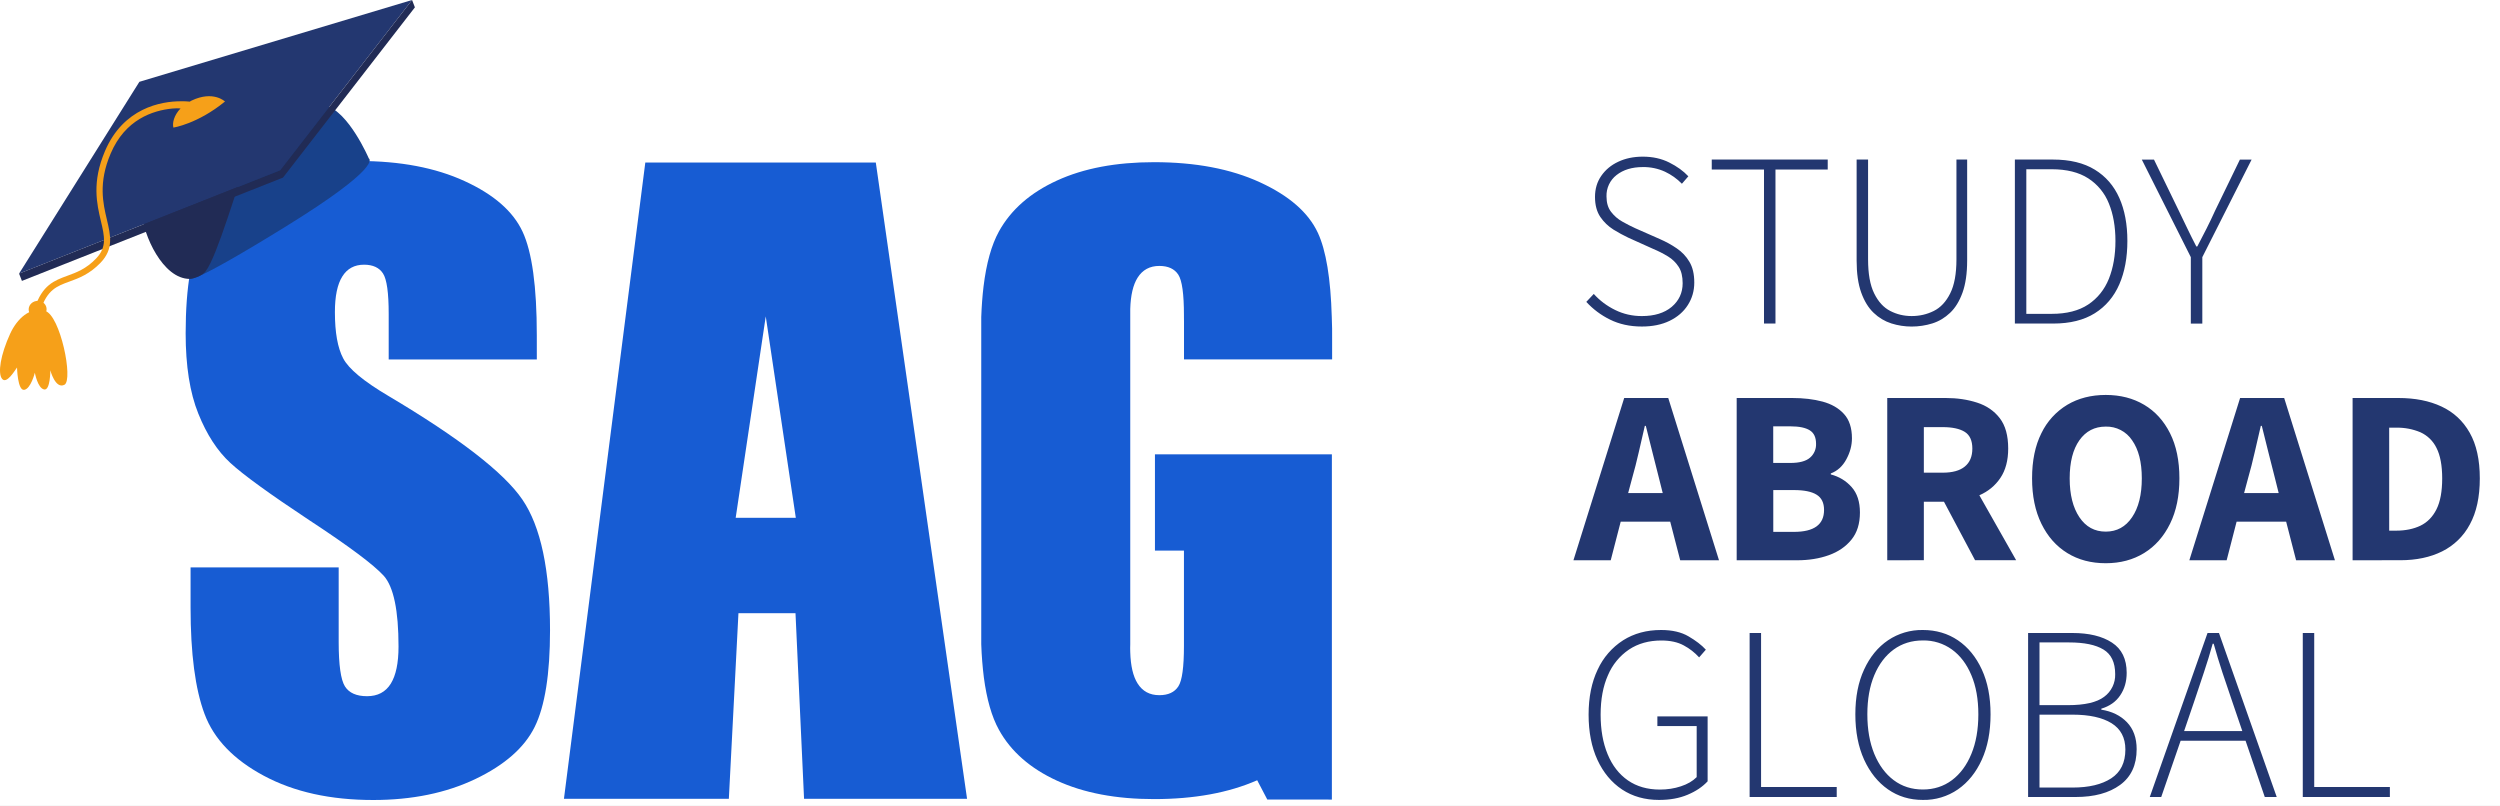
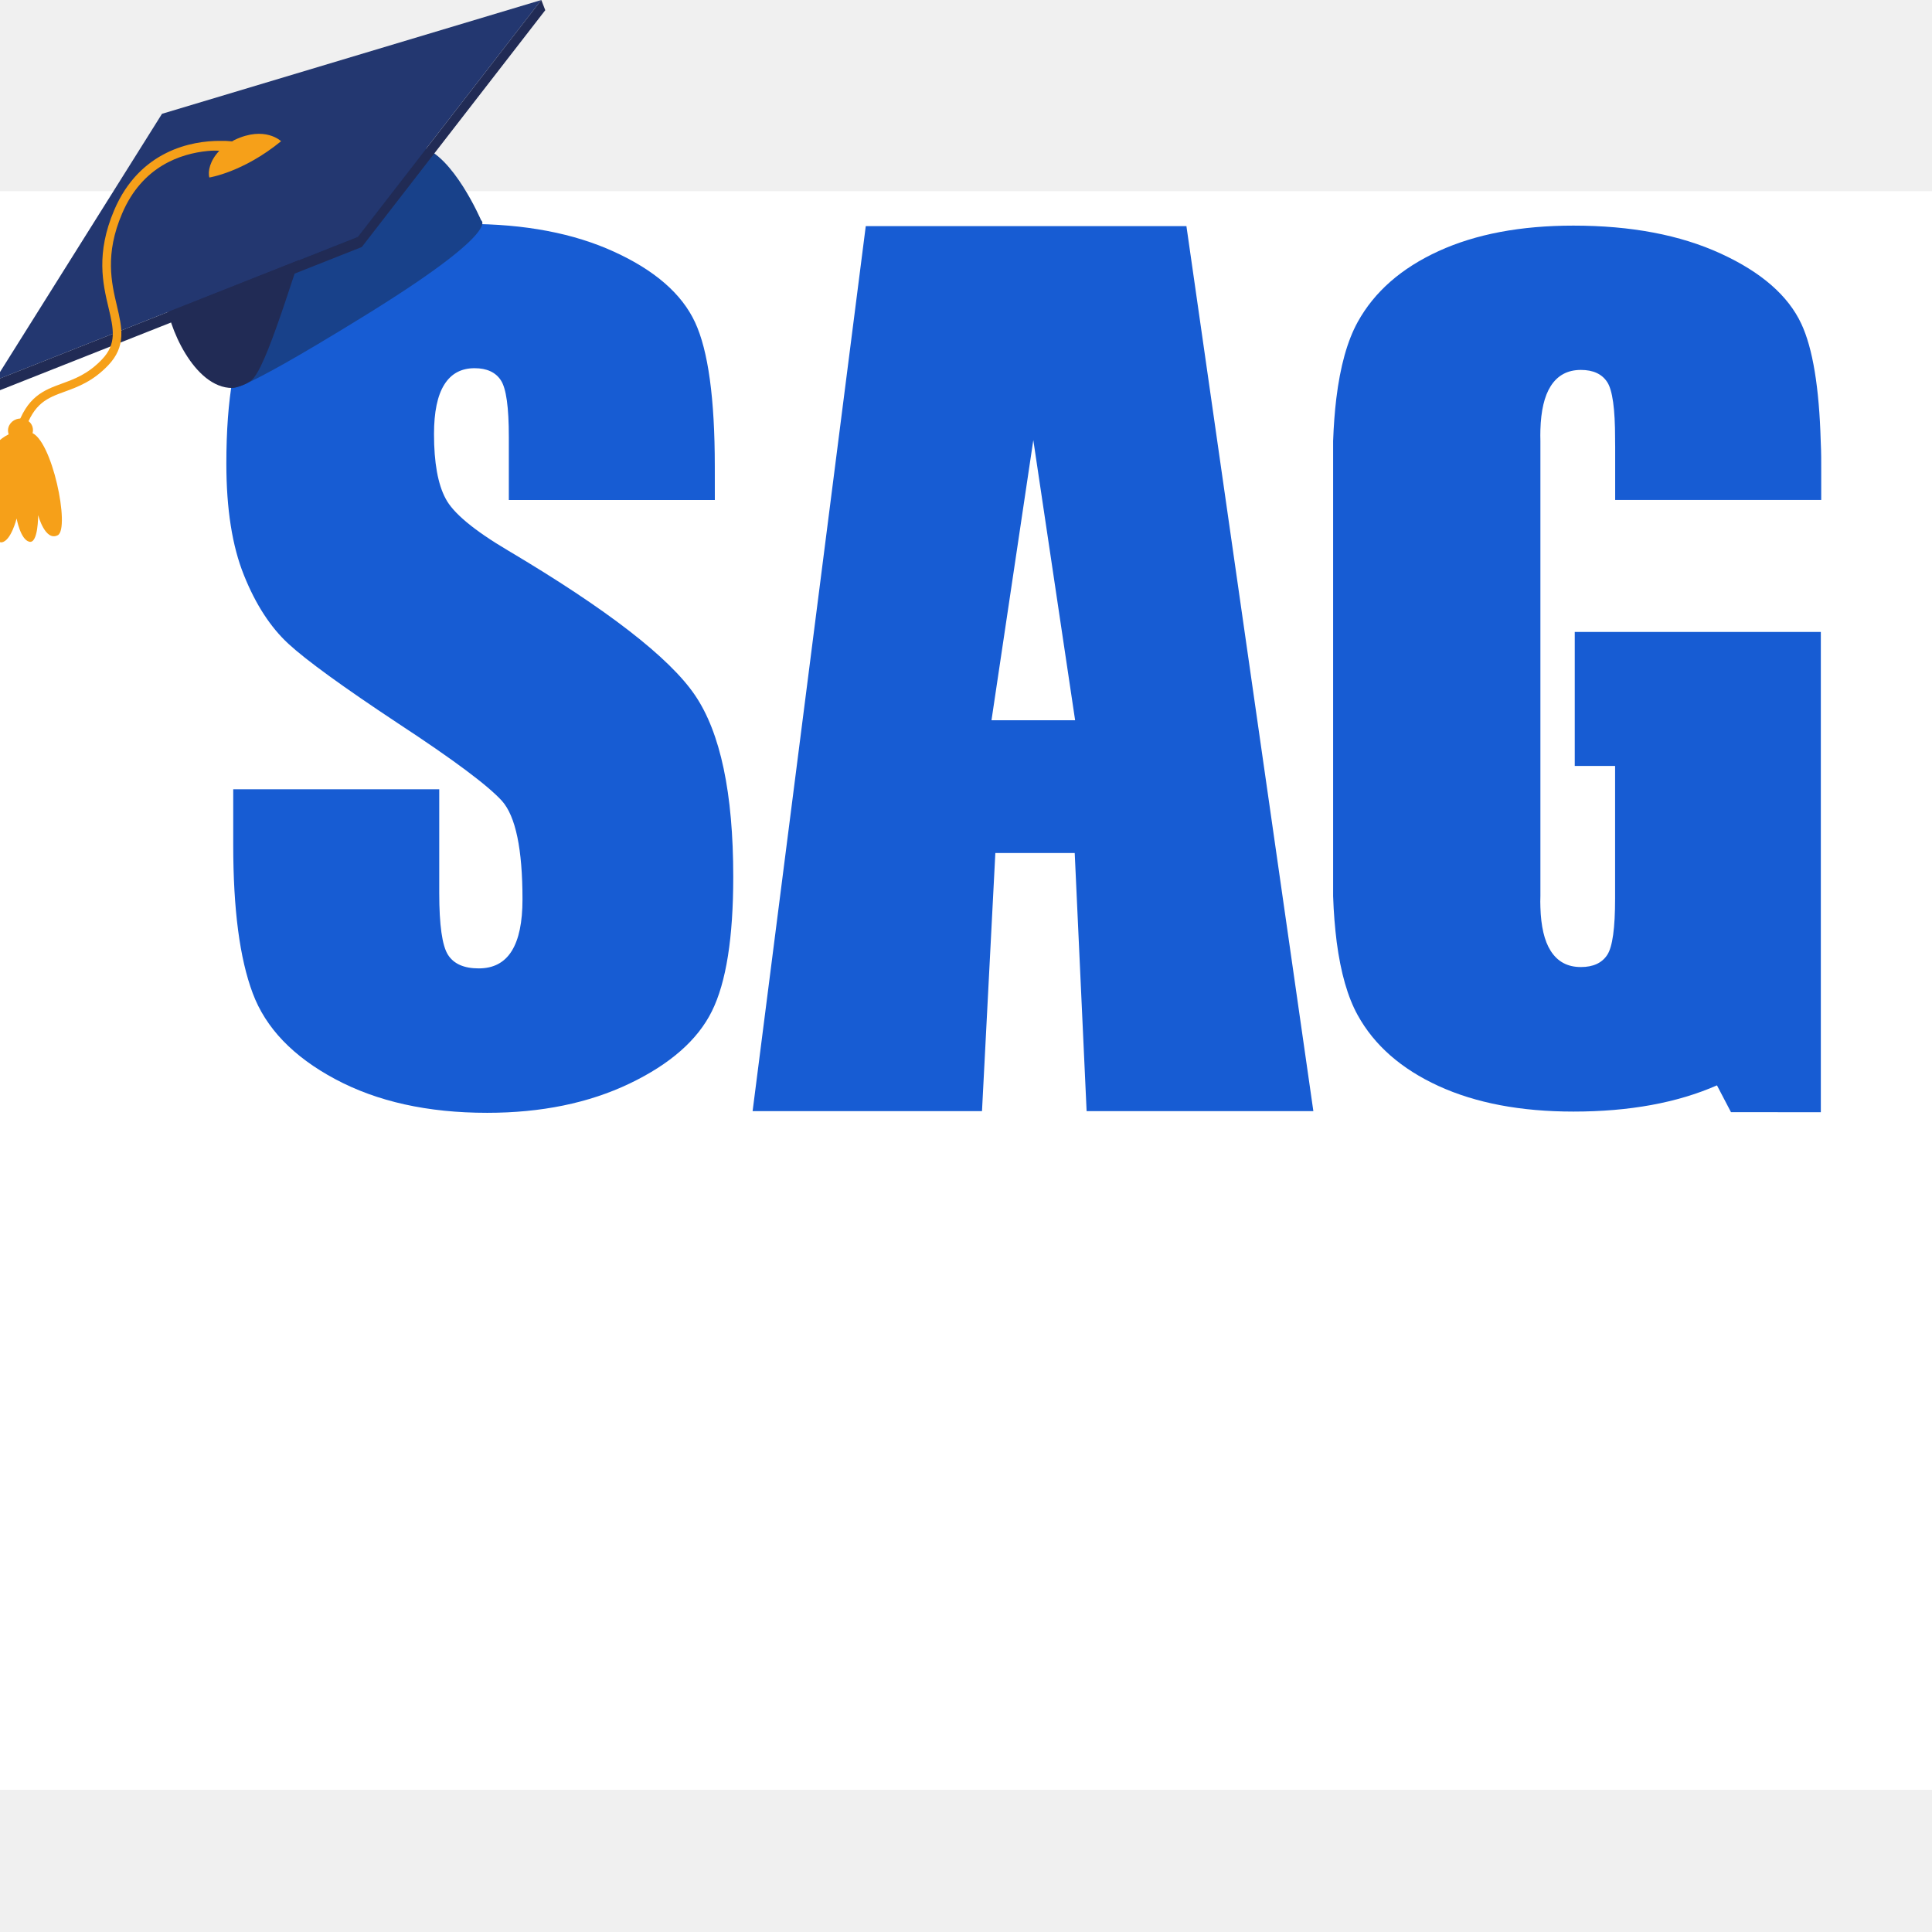
- <svg xmlns="http://www.w3.org/2000/svg" width="180" height="58" viewBox="0 0 180 58" fill="none">
-   <rect width="180" height="58" fill="white" />
-   <g clip-path="url(#clip0_1_3)">
-     <path d="M38.651 25.88H27.986V22.608C27.986 21.078 27.851 20.11 27.576 19.688C27.306 19.271 26.849 19.058 26.212 19.058C25.52 19.058 24.998 19.341 24.646 19.906C24.291 20.471 24.113 21.325 24.113 22.471C24.113 23.944 24.313 25.056 24.71 25.801C25.094 26.546 26.174 27.448 27.956 28.501C33.068 31.536 36.286 34.025 37.613 35.971C38.939 37.915 39.602 41.054 39.602 45.382C39.602 48.528 39.236 50.846 38.497 52.339C37.76 53.829 36.337 55.08 34.231 56.088C32.119 57.096 29.664 57.6 26.865 57.6C23.791 57.6 21.17 57.02 18.995 55.854C16.823 54.691 15.401 53.21 14.729 51.408C14.054 49.608 13.721 47.056 13.721 43.745V40.855H24.385V46.228C24.385 47.884 24.538 48.949 24.835 49.419C25.133 49.892 25.664 50.126 26.429 50.126C27.194 50.126 27.761 49.826 28.136 49.226C28.508 48.627 28.694 47.736 28.694 46.553C28.694 43.954 28.341 42.253 27.63 41.456C26.903 40.657 25.112 39.319 22.255 37.445C19.4 35.555 17.51 34.182 16.582 33.327C15.656 32.474 14.886 31.293 14.279 29.781C13.669 28.273 13.367 26.345 13.367 24.001C13.367 20.617 13.799 18.148 14.663 16.583C15.523 15.019 16.92 13.797 18.848 12.915C20.774 12.033 23.103 11.592 25.83 11.592C28.811 11.592 31.351 12.074 33.451 13.039C35.554 14.002 36.943 15.215 37.625 16.681C38.308 18.144 38.65 20.633 38.65 24.14L38.651 25.88ZM63.056 11.704H46.462L40.604 57.512H52.477L53.168 44.152H57.276L57.892 57.512H69.628L63.058 11.704H63.056ZM52.969 37.282L55.134 22.781L57.298 37.28L52.969 37.282Z" fill="#175CD3" />
-     <path d="M23.423 7.594C20.387 6.838 11.236 13.097 10.525 15.496C10.676 17.995 13.68 20.014 13.68 20.014C13.68 20.014 13.248 20.828 20.466 16.378C27.684 11.932 26.554 11.405 26.554 11.405C26.554 11.405 25.101 8.014 23.423 7.594Z" fill="#18418A" />
-     <path d="M20.776 7.697C16.796 9.032 10.796 13.453 10.222 15.388C10.312 16.871 11.698 20.083 13.667 20.083C13.784 20.081 14.571 19.915 14.83 19.496C16.429 17.375 20.374 0.401 20.776 7.697Z" fill="#212B55" />
-     <path d="M20.171 12.258L29.668 0L10.035 5.891L1.373 19.699L20.171 12.258Z" fill="#233770" />
-     <path d="M29.668 0L20.171 12.258L1.373 19.697L1.579 20.225L20.376 12.787L29.873 0.529L29.668 0Z" fill="#212B55" />
-     <path d="M13.795 7.241C13.745 7.263 13.707 7.292 13.664 7.317C13.453 7.295 13.241 7.286 13.028 7.292C11.597 7.288 8.879 7.772 7.556 10.883C6.606 13.12 6.97 14.677 7.267 15.928C7.522 17.008 7.706 17.793 6.925 18.607C6.201 19.363 5.515 19.613 4.849 19.856C3.917 20.198 3.038 20.516 2.498 22.196L2.921 22.333C3.397 20.857 4.104 20.597 5 20.272C5.681 20.025 6.451 19.741 7.243 18.914C8.192 17.924 7.963 16.952 7.699 15.824C7.418 14.636 7.069 13.158 7.969 11.054C9.013 8.599 11.007 7.952 12.397 7.816C12.643 7.79 12.836 7.794 13 7.807C12.519 8.305 12.397 8.87 12.485 9.187C12.485 9.187 14.229 8.921 16.2 7.308C16.196 7.313 15.368 6.493 13.795 7.241Z" fill="#F6A019" />
-     <path d="M2.799 22.869C3.154 22.815 3.4 22.505 3.348 22.174C3.298 21.841 2.974 21.616 2.619 21.67C2.264 21.724 2.02 22.034 2.07 22.367C2.117 22.698 2.446 22.923 2.799 22.869Z" fill="#F6A019" />
-     <path d="M3.245 22.383C2.146 22.063 1.22 22.966 0.733 24.025C0.038 25.542 -0.176 26.872 0.149 27.275C0.473 27.68 1.058 26.69 1.226 26.46C1.226 26.46 1.264 28.138 1.741 28.069C2.221 27.999 2.509 26.836 2.509 26.836C2.509 26.836 2.707 27.94 3.172 28.04C3.632 28.141 3.623 26.66 3.623 26.66C3.623 26.66 3.983 28.04 4.639 27.704C5.292 27.362 4.343 22.7 3.245 22.383Z" fill="#F6A019" />
-     <path d="M95.895 32.72V57.569L91.244 57.564L90.518 56.178C88.456 57.083 85.982 57.535 83.09 57.535C80.361 57.535 78.035 57.094 76.109 56.212C74.183 55.33 72.785 54.108 71.923 52.544C71.404 51.608 71.044 50.346 70.835 48.757C70.745 48.033 70.679 47.245 70.65 46.384V22.824C70.679 22.037 70.733 21.308 70.814 20.635C71.017 18.961 71.386 17.638 71.923 16.664C72.787 15.1 74.182 13.878 76.109 12.996C78.035 12.114 80.365 11.677 83.09 11.677C86.072 11.677 88.612 12.159 90.713 13.124C92.812 14.087 94.205 15.3 94.887 16.765C95.474 18.025 95.809 20.048 95.888 22.828L95.891 22.941C95.917 23.438 95.913 23.855 95.913 24.41V25.877H85.248V23.132L85.244 22.828V22.694C85.244 21.166 85.109 20.192 84.838 19.777C84.566 19.359 84.11 19.147 83.473 19.147C82.78 19.147 82.26 19.433 81.907 19.993C81.583 20.506 81.407 21.254 81.378 22.243C81.372 22.436 81.372 22.629 81.378 22.822V46.379C81.37 46.571 81.37 46.764 81.378 46.957C81.407 47.947 81.583 48.697 81.905 49.207C82.26 49.772 82.78 50.053 83.471 50.053C84.11 50.053 84.562 49.844 84.838 49.424C85.113 49.007 85.244 48.035 85.244 46.505V39.643H83.156V32.71H95.895V32.72Z" fill="#175CD3" />
-     <path d="M118.21 23.51C117.351 23.51 116.586 23.342 115.916 23.008C115.274 22.693 114.697 22.262 114.214 21.735L114.752 21.163C115.18 21.64 115.695 22.027 116.293 22.32C116.89 22.613 117.527 22.757 118.21 22.757C119.117 22.757 119.833 22.538 120.362 22.095C120.884 21.652 121.151 21.083 121.151 20.392C121.151 19.903 121.057 19.507 120.863 19.211C120.669 18.909 120.409 18.655 120.103 18.468C119.761 18.259 119.404 18.077 119.034 17.923L117.243 17.116C116.877 16.942 116.52 16.748 116.176 16.535C115.799 16.3 115.475 15.989 115.225 15.622C114.97 15.246 114.84 14.765 114.84 14.179C114.84 13.606 114.988 13.1 115.288 12.667C115.589 12.229 115.996 11.887 116.518 11.644C117.034 11.401 117.626 11.279 118.282 11.279C118.987 11.279 119.619 11.417 120.181 11.698C120.744 11.979 121.201 12.31 121.561 12.694L121.097 13.23C120.746 12.87 120.333 12.576 119.878 12.362C119.378 12.133 118.833 12.02 118.283 12.029C117.506 12.029 116.878 12.222 116.393 12.602C116.159 12.783 115.971 13.017 115.845 13.285C115.719 13.553 115.658 13.847 115.668 14.143C115.668 14.598 115.776 14.969 115.999 15.255C116.221 15.543 116.489 15.777 116.804 15.953C117.121 16.133 117.423 16.288 117.707 16.418L119.498 17.208C119.941 17.401 120.348 17.622 120.724 17.881C121.102 18.137 121.408 18.457 121.637 18.848C121.871 19.237 121.988 19.735 121.988 20.345C121.988 20.941 121.833 21.481 121.523 21.965C121.214 22.45 120.775 22.829 120.206 23.103C119.639 23.377 118.975 23.51 118.21 23.51ZM127.008 23.296V12.204H123.246V11.488H131.596V12.204H127.834V23.296H127.008ZM137.639 23.512C137.135 23.512 136.649 23.436 136.179 23.287C135.701 23.134 135.265 22.873 134.905 22.525C134.528 22.169 134.23 21.681 134.008 21.067C133.787 20.45 133.677 19.681 133.677 18.763V11.488H134.501V18.67C134.501 19.71 134.645 20.529 134.941 21.125C135.234 21.722 135.619 22.144 136.096 22.388C136.573 22.635 137.088 22.756 137.639 22.756C138.213 22.756 138.744 22.633 139.234 22.388C139.723 22.145 140.117 21.722 140.414 21.125C140.715 20.529 140.864 19.71 140.864 18.671V11.488H141.635V18.763C141.635 19.681 141.523 20.45 141.302 21.067C141.08 21.681 140.783 22.169 140.405 22.525C140.029 22.882 139.603 23.137 139.127 23.287C138.645 23.436 138.142 23.512 137.637 23.512H137.639ZM145.071 23.296V11.488H147.814C149.033 11.488 150.034 11.731 150.824 12.215C151.614 12.697 152.201 13.376 152.59 14.249C152.978 15.12 153.171 16.153 153.171 17.347C153.171 18.542 152.978 19.584 152.59 20.475C152.201 21.366 151.614 22.059 150.826 22.554C150.034 23.049 149.04 23.296 147.832 23.296H145.071ZM145.895 22.597H147.726C148.799 22.597 149.674 22.374 150.35 21.926C151.025 21.476 151.522 20.857 151.839 20.072C152.154 19.28 152.312 18.374 152.312 17.347C152.312 16.321 152.154 15.421 151.839 14.65C151.545 13.906 151.024 13.272 150.35 12.839C149.674 12.404 148.799 12.186 147.724 12.186H145.895V22.597ZM157.739 23.297V18.515L154.211 11.493H155.088L156.879 15.183C157.082 15.611 157.288 16.036 157.491 16.456C157.691 16.873 157.905 17.302 158.134 17.744H158.206L158.872 16.456C159.084 16.038 159.286 15.611 159.48 15.183L161.271 11.493H162.115L158.567 18.515V23.297H157.739ZM113.288 40.338L116.942 28.656H120.114L123.768 40.338H120.974L120.256 37.562H116.69L115.972 40.34H113.287L113.288 40.338ZM117.515 34.425L117.227 35.5H119.716L119.446 34.425C119.293 33.84 119.135 33.219 118.975 32.562C118.813 31.905 118.654 31.273 118.499 30.663H118.427C118.285 31.286 118.136 31.919 117.988 32.571C117.839 33.221 117.682 33.842 117.515 34.425ZM125.041 40.338V28.656H129.037C129.848 28.656 130.579 28.742 131.224 28.915C131.868 29.09 132.383 29.383 132.764 29.804C133.148 30.22 133.34 30.809 133.34 31.559C133.34 32.074 133.204 32.576 132.935 33.073C132.667 33.57 132.295 33.907 131.818 34.087V34.159C132.415 34.315 132.914 34.618 133.315 35.066C133.717 35.516 133.915 36.128 133.915 36.902C133.915 37.701 133.713 38.353 133.304 38.855C132.898 39.357 132.354 39.73 131.675 39.973C130.991 40.219 130.228 40.34 129.382 40.34L125.041 40.338ZM127.676 33.332H128.911C129.555 33.332 130.027 33.206 130.316 32.956C130.461 32.833 130.576 32.679 130.652 32.505C130.728 32.331 130.764 32.142 130.756 31.952C130.756 31.496 130.608 31.174 130.307 30.985C130.007 30.796 129.55 30.697 128.927 30.697H127.672V33.332H127.676ZM127.676 38.295H129.164C130.61 38.295 131.332 37.771 131.332 36.718C131.332 36.203 131.152 35.836 130.793 35.617C130.437 35.395 129.893 35.285 129.164 35.285H127.676V38.295ZM135.882 40.338V28.656H140.094C140.917 28.656 141.669 28.768 142.351 28.989C143.035 29.209 143.577 29.583 143.982 30.107C144.389 30.634 144.59 31.361 144.59 32.294C144.59 33.152 144.401 33.86 144.025 34.416C143.649 34.972 143.143 35.386 142.513 35.66L145.163 40.336H142.205L139.966 36.124H138.517V40.336L135.882 40.338ZM138.517 34.033H139.878C140.569 34.033 141.102 33.889 141.462 33.595C141.827 33.3 142.009 32.868 142.009 32.296C142.009 31.725 141.827 31.324 141.464 31.095C141.1 30.868 140.569 30.753 139.878 30.753H138.517V34.033ZM151.614 40.552C150.561 40.552 149.638 40.309 148.846 39.82C148.05 39.33 147.431 38.628 146.983 37.714C146.533 36.796 146.309 35.708 146.309 34.443C146.309 33.163 146.533 32.08 146.981 31.189C147.39 30.34 148.038 29.63 148.846 29.144C149.638 28.674 150.561 28.436 151.614 28.436C152.665 28.436 153.587 28.674 154.381 29.146C155.173 29.615 155.795 30.301 156.244 31.196C156.694 32.092 156.917 33.172 156.917 34.439C156.917 35.707 156.694 36.797 156.244 37.708C155.795 38.623 155.176 39.326 154.381 39.816C153.585 40.306 152.662 40.552 151.614 40.552ZM151.614 38.277C152.413 38.277 153.047 37.93 153.511 37.238C153.979 36.547 154.21 35.615 154.21 34.443C154.21 33.271 153.976 32.357 153.511 31.7C153.304 31.388 153.021 31.134 152.689 30.962C152.357 30.79 151.986 30.705 151.612 30.715C150.813 30.715 150.179 31.043 149.715 31.7C149.251 32.357 149.017 33.271 149.017 34.443C149.017 35.613 149.251 36.544 149.715 37.238C150.179 37.933 150.811 38.277 151.614 38.277ZM157.633 40.338L161.287 28.656H164.461L168.115 40.338H165.319L164.603 37.562H161.035L160.319 40.34L157.633 40.338ZM161.863 34.425L161.575 35.5H164.065L163.796 34.425C163.633 33.806 163.475 33.184 163.323 32.562C163.161 31.905 163.004 31.273 162.85 30.663H162.778L162.337 32.571C162.189 33.221 162.031 33.842 161.863 34.425ZM169.387 40.338V28.656H172.685C173.88 28.656 174.913 28.859 175.784 29.268C176.656 29.673 177.336 30.303 177.818 31.156C178.303 32.008 178.546 33.104 178.546 34.445C178.546 35.784 178.306 36.886 177.829 37.757C177.383 38.598 176.685 39.278 175.831 39.701C174.978 40.124 173.977 40.336 172.831 40.336L169.387 40.338ZM172.022 38.207H172.525C173.194 38.207 173.776 38.086 174.271 37.85C174.767 37.609 175.153 37.219 175.428 36.668C175.702 36.119 175.838 35.379 175.838 34.447C175.838 33.516 175.7 32.782 175.428 32.251C175.185 31.752 174.776 31.353 174.271 31.124C173.718 30.892 173.123 30.779 172.525 30.793H172.021L172.022 38.207ZM119.45 57.595C118.436 57.595 117.549 57.346 116.789 56.844C116.033 56.34 115.441 55.631 115.015 54.711C114.592 53.793 114.379 52.706 114.379 51.451C114.379 50.197 114.599 49.117 115.034 48.208C115.431 47.346 116.065 46.615 116.863 46.102C117.646 45.607 118.555 45.36 119.596 45.36C120.395 45.36 121.054 45.511 121.576 45.819C122.094 46.121 122.512 46.44 122.821 46.777L122.337 47.331C122.021 46.984 121.649 46.694 121.235 46.472C120.8 46.233 120.26 46.116 119.615 46.116C118.721 46.116 117.943 46.332 117.286 46.769C116.614 47.224 116.088 47.866 115.774 48.614C115.42 49.406 115.245 50.355 115.245 51.455C115.245 52.54 115.412 53.492 115.749 54.304C116.082 55.114 116.57 55.744 117.207 56.187C117.846 56.628 118.613 56.849 119.511 56.849C120.047 56.849 120.553 56.772 121.023 56.615C121.495 56.462 121.873 56.241 122.161 55.953V52.279H119.331V51.581H122.949V56.255C122.582 56.651 122.101 56.974 121.507 57.222C120.91 57.474 120.227 57.595 119.45 57.595ZM125.973 57.384V45.576H126.797V56.666H132.244V57.384H125.973ZM138.445 57.595C137.5 57.595 136.665 57.343 135.936 56.835C135.207 56.326 134.635 55.611 134.215 54.693C133.798 53.773 133.585 52.686 133.585 51.431C133.585 50.189 133.794 49.113 134.215 48.208C134.631 47.3 135.205 46.598 135.936 46.102C136.676 45.603 137.553 45.344 138.445 45.36C139.399 45.36 140.242 45.61 140.972 46.103C141.701 46.598 142.274 47.3 142.693 48.208C143.111 49.117 143.32 50.191 143.32 51.431C143.32 52.686 143.111 53.771 142.693 54.693C142.277 55.611 141.703 56.326 140.972 56.835C140.23 57.346 139.346 57.612 138.445 57.595ZM138.445 56.844C139.244 56.844 139.943 56.619 140.542 56.171C141.14 55.721 141.606 55.094 141.939 54.281C142.274 53.471 142.441 52.519 142.441 51.431C142.441 50.346 142.274 49.405 141.937 48.611C141.604 47.815 141.14 47.201 140.542 46.766C139.933 46.326 139.197 46.097 138.445 46.112C137.646 46.112 136.944 46.33 136.346 46.766C135.751 47.201 135.283 47.819 134.95 48.611C134.617 49.403 134.449 50.346 134.449 51.431C134.449 52.519 134.617 53.469 134.95 54.283C135.286 55.093 135.751 55.726 136.346 56.171C136.944 56.621 137.642 56.844 138.445 56.844ZM146.023 57.384V45.576H149.213C150.408 45.576 151.358 45.806 152.062 46.267C152.768 46.728 153.121 47.452 153.121 48.443C153.121 49.066 152.966 49.606 152.656 50.063C152.347 50.526 151.891 50.845 151.295 51.025V51.097C152.059 51.217 152.676 51.518 153.14 52C153.605 52.484 153.839 53.131 153.839 53.944C153.839 55.078 153.439 55.937 152.647 56.515C151.852 57.096 150.786 57.384 149.45 57.384H146.023ZM146.848 50.771H148.891C150.097 50.771 150.966 50.573 151.497 50.171C151.753 49.984 151.96 49.737 152.098 49.451C152.237 49.166 152.304 48.851 152.293 48.533C152.293 47.695 152.012 47.106 151.45 46.766C150.887 46.424 150.064 46.255 148.977 46.255H146.844V50.773H146.848V50.771ZM146.848 56.704H149.229C150.401 56.704 151.326 56.484 152.006 56.041C152.685 55.598 153.027 54.907 153.027 53.962C153.027 53.116 152.694 52.484 152.032 52.072C151.367 51.662 150.433 51.455 149.225 51.455H146.844V56.704H146.848ZM154.784 57.384L158.942 45.576H159.766L163.924 57.384H163.064L161.681 53.334H157.005L155.608 57.384H154.784ZM158.006 50.434L157.255 52.639H161.447L160.695 50.434C160.454 49.729 160.231 49.054 160.011 48.409C159.786 47.727 159.578 47.04 159.385 46.348H159.313C159.122 47.041 158.912 47.728 158.683 48.409C158.474 49.054 158.247 49.727 158.006 50.434ZM165.8 57.384V45.576H166.624V56.666H172.071V57.384H165.8Z" fill="#233770" />
-   </g>
+ <svg xmlns="http://www.w3.org/2000/svg" width="100" height="100" fill="none">
  <defs>
    <clipPath id="clip0_1_3">
-       <rect width="180" height="57.6" fill="white" />
+       <rect id="svg_1" fill="white" height="57.6" width="180" />
    </clipPath>
  </defs>
+   <g>
+     <rect stroke="null" x="-6.392" y="9.897" id="svg_2" fill="white" height="82.742" width="180" />
+     <g id="svg_3" clip-path="url(#clip0_1_3)">
+       <path id="svg_4" fill="#175CD3" d="m37.002,25.88l-10.665,0l0,-3.272c0,-1.53 -0.135,-2.498 -0.41,-2.92c-0.27,-0.418 -0.727,-0.63 -1.364,-0.63c-0.691,0 -1.213,0.283 -1.566,0.848c-0.355,0.565 -0.533,1.418 -0.533,2.565c0,1.472 0.2,2.585 0.598,3.33c0.383,0.745 1.463,1.647 3.245,2.7c5.112,3.035 8.33,5.524 9.657,7.47c1.327,1.944 1.989,5.083 1.989,9.41c0,3.146 -0.365,5.465 -1.105,6.957c-0.736,1.49 -2.16,2.741 -4.266,3.749c-2.111,1.008 -4.567,1.512 -7.366,1.512c-3.074,0 -5.695,-0.58 -7.87,-1.746c-2.173,-1.163 -3.595,-2.644 -4.266,-4.446c-0.675,-1.8 -1.008,-4.352 -1.008,-7.663l0,-2.891l10.663,0l0,5.373c0,1.656 0.153,2.722 0.45,3.191c0.299,0.473 0.83,0.707 1.595,0.707c0.765,0 1.332,-0.301 1.706,-0.9c0.373,-0.599 0.558,-1.49 0.558,-2.673c0,-2.599 -0.353,-4.3 -1.064,-5.098c-0.727,-0.799 -2.518,-2.137 -5.375,-4.01c-2.855,-1.89 -4.745,-3.263 -5.674,-4.118c-0.925,-0.853 -1.696,-2.034 -2.302,-3.546c-0.61,-1.508 -0.913,-3.436 -0.913,-5.78c0,-3.384 0.432,-5.854 1.296,-7.418c0.86,-1.564 2.257,-2.786 4.185,-3.668c1.926,-0.882 4.255,-1.323 6.982,-1.323c2.981,0 5.521,0.482 7.621,1.447c2.102,0.963 3.492,2.176 4.174,3.641c0.682,1.463 1.024,3.953 1.024,7.459l0.002,1.741zm24.404,-14.177l-16.594,0l-5.857,45.808l11.873,0l0.691,-13.36l4.108,0l0.616,13.36l11.736,0l-6.57,-45.808l-0.002,0zm-10.087,25.578l2.165,-14.501l2.164,14.499l-4.329,0.002z" />
+       <path id="svg_5" fill="#18418A" d="m21.774,7.594c-3.037,-0.756 -12.188,5.503 -12.899,7.902c0.151,2.498 3.155,4.518 3.155,4.518c0,0 -0.432,0.814 6.786,-3.636c7.218,-4.446 6.088,-4.973 6.088,-4.973c0,0 -1.453,-3.391 -3.13,-3.811z" />
+       <path id="svg_6" fill="#212B55" d="m19.126,7.697c-3.98,1.336 -9.979,5.756 -10.553,7.691c0.09,1.483 1.476,4.694 3.445,4.694c0.117,-0.002 0.904,-0.167 1.163,-0.587c1.598,-2.12 5.544,-19.094 5.945,-11.799z" />
+       <path id="svg_7" fill="#233770" d="m18.521,12.258l9.497,-12.258l-19.633,5.891l-8.662,13.808l18.797,-7.441z" />
+       <path id="svg_8" fill="#212B55" d="m28.018,0l-9.497,12.258l-18.797,7.439l0.205,0.527l18.797,-7.438l9.497,-12.258l-0.205,-0.529z" />
+       <path id="svg_9" fill="#F6A019" d="m12.146,7.241c-0.05,0.022 -0.088,0.05 -0.131,0.076c-0.211,-0.022 -0.423,-0.031 -0.635,-0.025c-1.431,-0.004 -4.149,0.481 -5.472,3.591c-0.95,2.237 -0.587,3.794 -0.29,5.045c0.256,1.08 0.439,1.865 -0.342,2.678c-0.724,0.756 -1.409,1.006 -2.075,1.249c-0.932,0.342 -1.811,0.661 -2.351,2.34l0.423,0.137c0.475,-1.476 1.183,-1.735 2.079,-2.061c0.68,-0.247 1.451,-0.531 2.243,-1.357c0.949,-0.99 0.72,-1.962 0.455,-3.091c-0.281,-1.188 -0.63,-2.666 0.27,-4.77c1.044,-2.455 3.038,-3.101 4.428,-3.238c0.247,-0.025 0.439,-0.022 0.603,-0.009c-0.481,0.499 -0.603,1.064 -0.515,1.381c0,0 1.744,-0.266 3.715,-1.879c-0.004,0.005 -0.832,-0.815 -2.405,-0.067z" />
+       <path id="svg_10" fill="#F6A019" d="m1.15,22.869c0.355,-0.054 0.601,-0.364 0.549,-0.695c-0.05,-0.333 -0.374,-0.558 -0.729,-0.504c-0.355,0.054 -0.599,0.364 -0.549,0.697c0.047,0.331 0.376,0.556 0.729,0.502z" />
+       <path id="svg_11" fill="#F6A019" d="m1.596,22.383c-1.1,-0.32 -2.025,0.583 -2.513,1.642c-0.695,1.517 -0.909,2.848 -0.583,3.251c0.324,0.405 0.909,-0.585 1.076,-0.815c0,0 0.038,1.678 0.515,1.609c0.481,-0.07 0.769,-1.233 0.769,-1.233c0,0 0.198,1.103 0.662,1.204c0.461,0.101 0.452,-1.381 0.452,-1.381c0,0 0.36,1.381 1.015,1.044c0.653,-0.342 -0.295,-5.004 -1.393,-5.321z" />
+       <path id="svg_12" fill="#175CD3" d="m94.246,32.72l0,24.849l-4.651,-0.005l-0.725,-1.386c-2.063,0.905 -4.536,1.357 -7.429,1.357c-2.729,0 -5.054,-0.441 -6.98,-1.323c-1.926,-0.882 -3.325,-2.104 -4.187,-3.668c-0.518,-0.936 -0.878,-2.198 -1.087,-3.787c-0.09,-0.724 -0.157,-1.512 -0.185,-2.372l0,-23.56c0.029,-0.787 0.083,-1.516 0.164,-2.189c0.203,-1.674 0.572,-2.997 1.109,-3.971c0.864,-1.564 2.259,-2.786 4.187,-3.668c1.926,-0.882 4.255,-1.319 6.98,-1.319c2.983,0 5.522,0.482 7.623,1.447c2.099,0.963 3.492,2.176 4.174,3.641c0.587,1.26 0.922,3.283 1.001,6.062l0.004,0.113c0.025,0.497 0.022,0.914 0.022,1.469l0,1.467l-10.665,0l0,-2.745l-0.004,-0.304l0,-0.133c0,-1.528 -0.135,-2.502 -0.407,-2.918c-0.272,-0.418 -0.727,-0.63 -1.364,-0.63c-0.693,0 -1.213,0.286 -1.566,0.846c-0.324,0.513 -0.5,1.262 -0.529,2.25c-0.006,0.193 -0.006,0.386 0,0.58l0,23.557c-0.008,0.193 -0.008,0.385 0,0.578c0.029,0.99 0.205,1.741 0.527,2.25c0.355,0.565 0.875,0.846 1.566,0.846c0.639,0 1.091,-0.209 1.366,-0.628c0.275,-0.418 0.407,-1.39 0.407,-2.92l0,-6.862l-2.088,0l0,-6.934l12.739,0l0,0.011z" />
+       <path id="svg_13" fill="#233770" d="m116.561,23.51c-0.859,0 -1.624,-0.167 -2.294,-0.502c-0.642,-0.314 -1.219,-0.746 -1.702,-1.273l0.538,-0.572c0.428,0.477 0.943,0.864 1.541,1.157c0.597,0.293 1.234,0.437 1.917,0.437c0.907,0 1.623,-0.22 2.152,-0.662c0.522,-0.443 0.789,-1.012 0.789,-1.703c0,-0.49 -0.094,-0.886 -0.288,-1.181c-0.194,-0.302 -0.454,-0.556 -0.76,-0.743c-0.342,-0.209 -0.699,-0.391 -1.069,-0.545l-1.791,-0.806c-0.366,-0.174 -0.723,-0.368 -1.067,-0.581c-0.377,-0.235 -0.701,-0.546 -0.951,-0.913c-0.255,-0.376 -0.385,-0.857 -0.385,-1.444c0,-0.572 0.148,-1.078 0.448,-1.512c0.301,-0.437 0.708,-0.779 1.23,-1.022c0.516,-0.243 1.108,-0.365 1.764,-0.365c0.705,0 1.337,0.139 1.899,0.419c0.563,0.281 1.02,0.612 1.38,0.995l-0.464,0.536c-0.351,-0.36 -0.764,-0.654 -1.219,-0.868c-0.5,-0.229 -1.045,-0.343 -1.595,-0.333c-0.777,0 -1.405,0.193 -1.89,0.572c-0.234,0.181 -0.422,0.415 -0.548,0.683c-0.126,0.268 -0.187,0.562 -0.177,0.858c0,0.455 0.108,0.826 0.331,1.112c0.222,0.288 0.49,0.522 0.805,0.698c0.317,0.18 0.619,0.335 0.903,0.464l1.791,0.79c0.443,0.193 0.85,0.414 1.226,0.673c0.378,0.256 0.684,0.576 0.913,0.967c0.234,0.389 0.351,0.887 0.351,1.498c0,0.596 -0.155,1.136 -0.465,1.62c-0.309,0.484 -0.748,0.864 -1.317,1.138c-0.567,0.274 -1.231,0.407 -1.996,0.407zm8.798,-0.214l0,-11.092l-3.762,0l0,-0.716l8.35,0l0,0.716l-3.762,0l0,11.092l-0.826,0zm10.631,0.216c-0.504,0 -0.99,-0.076 -1.46,-0.225c-0.478,-0.153 -0.914,-0.413 -1.274,-0.761c-0.377,-0.356 -0.675,-0.844 -0.897,-1.458c-0.221,-0.617 -0.331,-1.386 -0.331,-2.304l0,-7.276l0.824,0l0,7.182c0,1.04 0.144,1.859 0.44,2.455c0.293,0.598 0.678,1.019 1.155,1.264c0.477,0.247 0.992,0.367 1.543,0.367c0.574,0 1.105,-0.122 1.595,-0.367c0.489,-0.243 0.883,-0.666 1.18,-1.264c0.301,-0.596 0.45,-1.415 0.45,-2.453l0,-7.184l0.771,0l0,7.276c0,0.918 -0.112,1.687 -0.333,2.304c-0.222,0.614 -0.519,1.102 -0.897,1.458c-0.376,0.356 -0.802,0.612 -1.278,0.761c-0.482,0.15 -0.985,0.226 -1.49,0.225l0.002,0zm7.432,-0.216l0,-11.808l2.743,0c1.219,0 2.22,0.243 3.01,0.727c0.79,0.482 1.377,1.161 1.766,2.034c0.388,0.871 0.581,1.904 0.581,3.098c0,1.195 -0.193,2.237 -0.581,3.128c-0.389,0.891 -0.976,1.584 -1.764,2.079c-0.792,0.495 -1.786,0.742 -2.994,0.742l-2.761,0zm0.824,-0.698l1.831,0c1.073,0 1.948,-0.223 2.624,-0.671c0.675,-0.45 1.172,-1.069 1.489,-1.854c0.315,-0.792 0.473,-1.697 0.473,-2.725c0,-1.026 -0.158,-1.926 -0.473,-2.696c-0.294,-0.745 -0.815,-1.378 -1.489,-1.811c-0.676,-0.436 -1.551,-0.653 -2.626,-0.653l-1.829,0l0,10.411zm11.844,0.7l0,-4.783l-3.528,-7.022l0.877,0l1.791,3.69c0.203,0.428 0.409,0.853 0.612,1.273c0.2,0.418 0.414,0.846 0.643,1.289l0.072,0l0.666,-1.289c0.212,-0.418 0.414,-0.844 0.608,-1.273l1.791,-3.69l0.844,0l-3.548,7.022l0,4.783l-0.828,0zm-44.451,17.041l3.654,-11.682l3.172,0l3.654,11.682l-2.794,0l-0.718,-2.776l-3.566,0l-0.718,2.777l-2.685,0l0.001,-0.002zm4.227,-5.913l-0.288,1.075l2.489,0l-0.27,-1.075c-0.153,-0.585 -0.311,-1.206 -0.471,-1.863c-0.162,-0.657 -0.321,-1.289 -0.476,-1.899l-0.072,0c-0.142,0.623 -0.291,1.256 -0.439,1.908c-0.149,0.65 -0.306,1.271 -0.473,1.854zm7.526,5.913l0,-11.682l3.996,0c0.811,0 1.542,0.086 2.187,0.259c0.644,0.175 1.159,0.468 1.54,0.889c0.384,0.416 0.576,1.004 0.576,1.755c0,0.515 -0.136,1.017 -0.405,1.514c-0.268,0.497 -0.64,0.833 -1.117,1.013l0,0.072c0.597,0.157 1.096,0.459 1.497,0.907c0.402,0.45 0.6,1.062 0.6,1.836c0,0.799 -0.202,1.451 -0.611,1.953c-0.406,0.502 -0.95,0.875 -1.629,1.118c-0.684,0.247 -1.447,0.367 -2.293,0.367l-4.341,-0.002zm2.635,-7.006l1.235,0c0.644,0 1.116,-0.126 1.405,-0.376c0.145,-0.123 0.26,-0.277 0.336,-0.452c0.076,-0.174 0.112,-0.363 0.104,-0.553c0,-0.455 -0.148,-0.778 -0.449,-0.967c-0.3,-0.189 -0.757,-0.288 -1.38,-0.288l-1.255,0l0,2.635l0.004,0zm0,4.963l1.488,0c1.446,0 2.168,-0.524 2.168,-1.577c0,-0.515 -0.18,-0.882 -0.539,-1.102c-0.356,-0.221 -0.9,-0.331 -1.629,-0.331l-1.488,0l0,3.01zm8.206,2.043l0,-11.682l4.212,0c0.823,0 1.575,0.112 2.257,0.333c0.684,0.22 1.226,0.594 1.631,1.118c0.407,0.527 0.608,1.255 0.608,2.187c0,0.859 -0.189,1.566 -0.565,2.122c-0.376,0.556 -0.882,0.97 -1.512,1.244l2.65,4.676l-2.958,0l-2.239,-4.212l-1.449,0l0,4.212l-2.635,0.002zm2.635,-6.305l1.361,0c0.691,0 1.224,-0.144 1.584,-0.437c0.365,-0.295 0.547,-0.727 0.547,-1.3c0,-0.571 -0.182,-0.972 -0.545,-1.201c-0.364,-0.227 -0.895,-0.342 -1.586,-0.342l-1.361,0l0,3.28zm13.097,6.52c-1.053,0 -1.976,-0.243 -2.768,-0.733c-0.796,-0.49 -1.415,-1.192 -1.863,-2.106c-0.45,-0.918 -0.674,-2.005 -0.674,-3.271c0,-1.28 0.224,-2.363 0.672,-3.254c0.409,-0.849 1.057,-1.559 1.865,-2.045c0.792,-0.47 1.715,-0.707 2.768,-0.707c1.051,0 1.973,0.238 2.767,0.709c0.792,0.47 1.414,1.156 1.863,2.05c0.45,0.896 0.673,1.976 0.673,3.244c0,1.267 -0.223,2.358 -0.673,3.269c-0.449,0.914 -1.068,1.618 -1.863,2.108c-0.796,0.49 -1.719,0.736 -2.767,0.736zm0,-2.275c0.799,0 1.433,-0.347 1.897,-1.039c0.468,-0.691 0.699,-1.624 0.699,-2.795c0,-1.172 -0.234,-2.086 -0.699,-2.743c-0.207,-0.312 -0.49,-0.566 -0.822,-0.738c-0.332,-0.172 -0.703,-0.257 -1.077,-0.247c-0.799,0 -1.433,0.328 -1.897,0.985c-0.464,0.657 -0.698,1.571 -0.698,2.743c0,1.17 0.234,2.101 0.698,2.795c0.464,0.695 1.096,1.039 1.899,1.039zm6.019,2.061l3.654,-11.682l3.174,0l3.654,11.682l-2.796,0l-0.716,-2.776l-3.568,0l-0.716,2.777l-2.686,-0.002zm4.23,-5.913l-0.288,1.075l2.49,0l-0.269,-1.075c-0.163,-0.62 -0.321,-1.241 -0.473,-1.863c-0.162,-0.657 -0.319,-1.289 -0.473,-1.899l-0.072,0l-0.441,1.908c-0.148,0.65 -0.306,1.271 -0.474,1.854zm7.524,5.913l0,-11.682l3.298,0c1.195,0 2.228,0.203 3.099,0.612c0.872,0.405 1.552,1.035 2.034,1.888c0.485,0.851 0.728,1.948 0.728,3.289c0,1.339 -0.24,2.441 -0.717,3.312c-0.446,0.841 -1.144,1.522 -1.998,1.944c-0.853,0.423 -1.854,0.635 -3,0.635l-3.444,0.002zm2.635,-2.131l0.503,0c0.669,0 1.251,-0.121 1.746,-0.356c0.496,-0.241 0.882,-0.632 1.157,-1.183c0.274,-0.549 0.41,-1.289 0.41,-2.221c0,-0.931 -0.138,-1.665 -0.41,-2.196c-0.243,-0.499 -0.652,-0.897 -1.157,-1.127c-0.553,-0.232 -1.148,-0.345 -1.746,-0.331l-0.504,0l0.001,7.414zm-52.572,19.388c-1.014,0 -1.901,-0.248 -2.661,-0.751c-0.756,-0.504 -1.348,-1.213 -1.774,-2.133c-0.423,-0.918 -0.636,-2.005 -0.636,-3.26c0,-1.255 0.22,-2.335 0.655,-3.244c0.397,-0.862 1.031,-1.593 1.829,-2.106c0.783,-0.495 1.692,-0.742 2.733,-0.742c0.799,0 1.458,0.151 1.98,0.459c0.518,0.302 0.936,0.621 1.245,0.958l-0.484,0.554c-0.316,-0.346 -0.688,-0.637 -1.102,-0.859c-0.435,-0.239 -0.975,-0.356 -1.62,-0.356c-0.894,0 -1.672,0.216 -2.329,0.653c-0.672,0.455 -1.198,1.096 -1.512,1.845c-0.354,0.792 -0.529,1.741 -0.529,2.84c0,1.085 0.167,2.038 0.504,2.849c0.333,0.81 0.821,1.44 1.458,1.883c0.639,0.441 1.406,0.662 2.304,0.662c0.536,0 1.042,-0.077 1.512,-0.234c0.472,-0.153 0.85,-0.374 1.138,-0.662l0,-3.674l-2.83,0l0,-0.698l3.618,0l0,4.675c-0.367,0.396 -0.848,0.718 -1.442,0.967c-0.597,0.252 -1.28,0.373 -2.057,0.373zm6.523,-0.211l0,-11.808l0.824,0l0,11.09l5.447,0l0,0.718l-6.271,0zm12.472,0.211c-0.945,0 -1.78,-0.252 -2.509,-0.76c-0.729,-0.509 -1.301,-1.224 -1.721,-2.142c-0.417,-0.92 -0.63,-2.007 -0.63,-3.262c0,-1.242 0.209,-2.318 0.63,-3.224c0.416,-0.907 0.99,-1.609 1.721,-2.106c0.74,-0.499 1.617,-0.758 2.509,-0.742c0.954,0 1.797,0.25 2.527,0.743c0.729,0.495 1.302,1.197 1.721,2.104c0.418,0.909 0.627,1.984 0.627,3.224c0,1.255 -0.209,2.34 -0.627,3.262c-0.416,0.918 -0.99,1.633 -1.721,2.142c-0.742,0.511 -1.626,0.777 -2.527,0.76zm0,-0.751c0.799,0 1.498,-0.225 2.097,-0.673c0.598,-0.45 1.064,-1.076 1.397,-1.89c0.335,-0.81 0.502,-1.762 0.502,-2.849c0,-1.085 -0.167,-2.027 -0.504,-2.821c-0.333,-0.796 -0.797,-1.409 -1.395,-1.845c-0.609,-0.44 -1.345,-0.669 -2.097,-0.653c-0.799,0 -1.501,0.218 -2.099,0.653c-0.595,0.436 -1.063,1.053 -1.396,1.845c-0.333,0.792 -0.501,1.735 -0.501,2.821c0,1.087 0.168,2.038 0.501,2.851c0.336,0.81 0.801,1.444 1.396,1.888c0.598,0.45 1.296,0.673 2.099,0.673zm7.578,0.54l0,-11.808l3.19,0c1.195,0 2.145,0.23 2.849,0.691c0.706,0.461 1.059,1.184 1.059,2.176c0,0.623 -0.155,1.163 -0.465,1.62c-0.309,0.463 -0.765,0.781 -1.361,0.961l0,0.072c0.764,0.121 1.381,0.421 1.845,0.904c0.465,0.484 0.699,1.13 0.699,1.944c0,1.134 -0.4,1.993 -1.192,2.57c-0.795,0.581 -1.861,0.869 -3.197,0.869l-3.427,0zm0.825,-6.613l2.043,0c1.206,0 2.075,-0.198 2.606,-0.599c0.256,-0.187 0.463,-0.435 0.601,-0.72c0.139,-0.285 0.206,-0.601 0.195,-0.918c0,-0.839 -0.281,-1.427 -0.843,-1.768c-0.563,-0.342 -1.386,-0.511 -2.473,-0.511l-2.133,0l0,4.518l0.004,0l0,-0.002zm0,5.933l2.381,0c1.172,0 2.097,-0.22 2.777,-0.662c0.679,-0.443 1.021,-1.134 1.021,-2.079c0,-0.846 -0.333,-1.478 -0.995,-1.89c-0.665,-0.41 -1.599,-0.617 -2.807,-0.617l-2.381,0l0,5.249l0.004,0zm7.936,0.68l4.158,-11.808l0.824,0l4.158,11.808l-0.86,0l-1.383,-4.05l-4.676,0l-1.397,4.05l-0.824,0zm3.222,-6.95l-0.751,2.205l4.192,0l-0.752,-2.205c-0.241,-0.706 -0.464,-1.381 -0.684,-2.025c-0.225,-0.682 -0.433,-1.369 -0.626,-2.061l-0.072,0c-0.191,0.693 -0.401,1.38 -0.63,2.061c-0.209,0.644 -0.436,1.318 -0.677,2.025zm7.794,6.95l0,-11.808l0.824,0l0,11.09l5.447,0l0,0.718l-6.271,0z" />
+     </g>
+     <path id="svg_14" d="m102.99,0.216" opacity="NaN" stroke="#000" fill="#fff" />
+   </g>
</svg>
